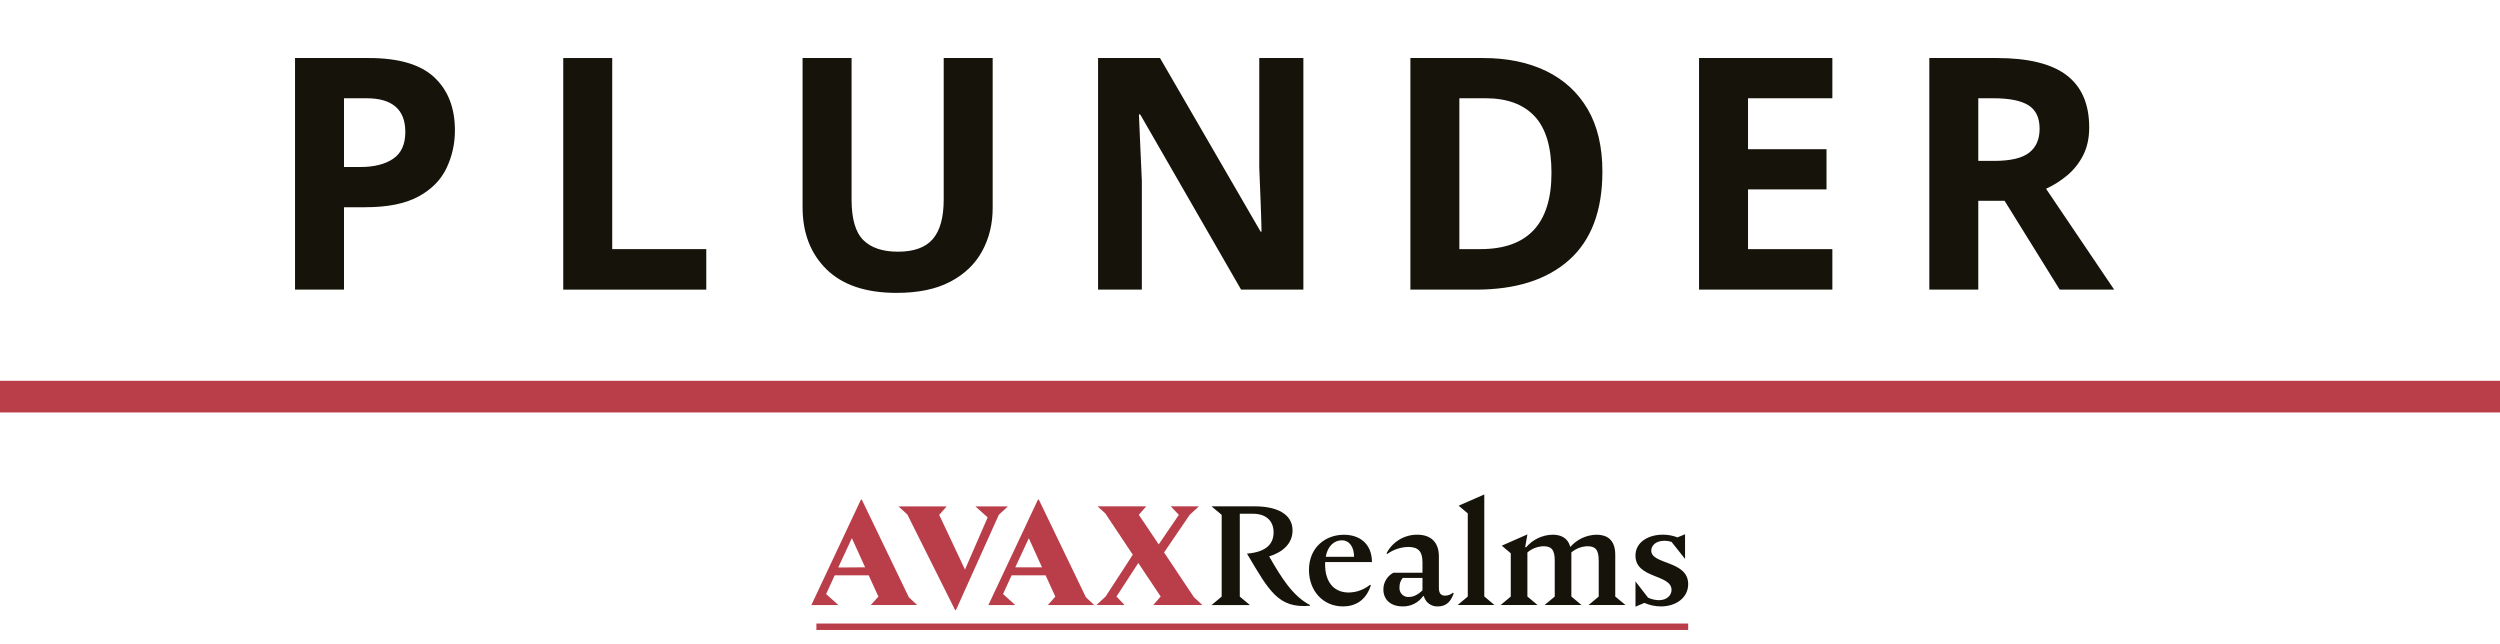
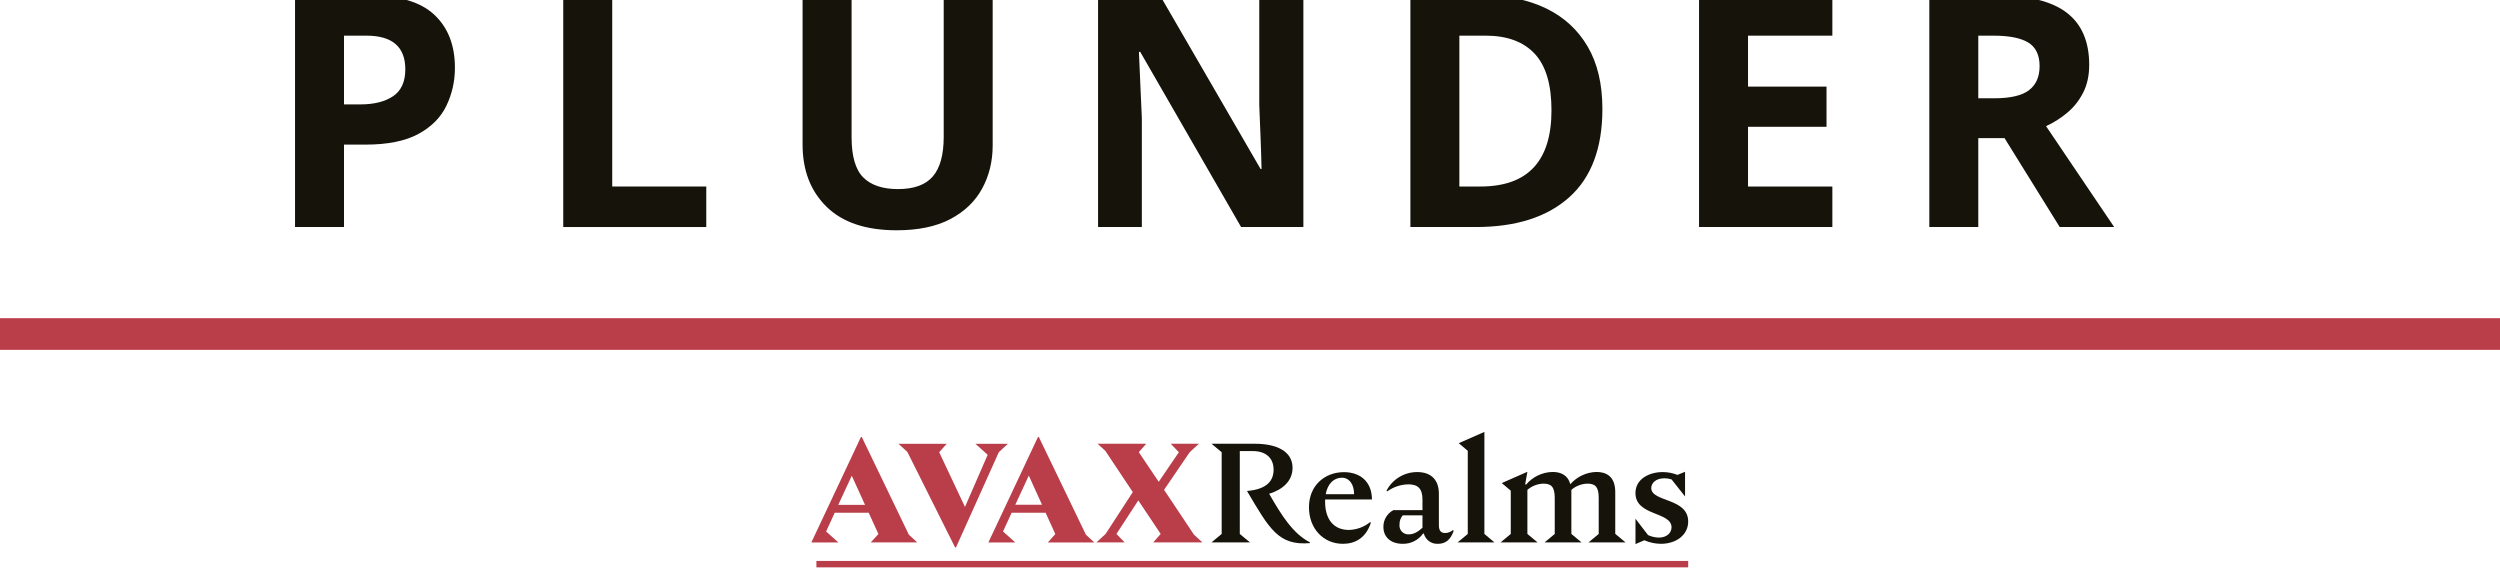
- <svg xmlns="http://www.w3.org/2000/svg" id="Layer_1" data-name="Layer 1" viewBox="0 0 924.45 238.12">
+ <svg xmlns="http://www.w3.org/2000/svg" id="Layer_1" data-name="Layer 1" viewBox="0 0 924.45 209.8">
  <defs>
    <style>.cls-1{font-size:119.93px;font-family:NocturneSerif-Bold, Nocturne Serif;font-weight:700;letter-spacing:0.15em;}.cls-1,.cls-4{fill:#16140a;}.cls-2{letter-spacing:0.12em;}.cls-3{fill:#ba3e4a;}</style>
  </defs>
-   <text class="cls-1" transform="translate(98.3 107.1)">P<tspan class="cls-2" x="99.18" y="0">L</tspan>
+   <text class="cls-1" transform="translate(98.3 83.95)">P<tspan class="cls-2" x="99.18" y="0">L</tspan>
    <tspan x="188.29" y="0">UNDER</tspan>
  </text>
-   <rect class="cls-3" y="140.81" width="924.45" height="11.71" />
-   <path class="cls-3" d="M336.07,220.85l-17.4-36.11h-.31l-18.34,39h10l-4.54-4.07,3.18-6.93h12.56l3.6,7.87h0L322,223.72h17.14Zm-26.1-11L315,199l4.9,10.78Z" />
-   <rect class="cls-3" x="301.89" y="230.57" width="322.37" height="2.38" />
-   <path class="cls-3" d="M369.34,190.37,353.5,225.59h-.32l-17.66-35.33-3.28-3h17.82l-2.76,3.13,9.53,20.22,8.39-19.28-4.53-4.07h12Z" />
-   <path class="cls-3" d="M404.61,223.72l-3.07-2.87-17.4-36.11h-.32l-18.34,39h9.95l-4.53-4.07,3.18-6.93h12.56l3.59,7.87h0l-2.75,3.12h17.13ZM375.43,209.8l5-10.78,4.89,10.78Z" />
-   <polygon class="cls-3" points="444.62 223.72 441.5 220.85 430.45 204.28 439.93 190.37 443.32 187.24 435.92 187.24 435.92 187.24 432.9 187.24 435.92 190.37 435.92 190.37 428.47 201.31 421.12 190.37 421.12 190.34 423.86 187.24 421.12 187.24 421.1 187.24 405.86 187.24 408.72 189.85 418.88 205.12 408.83 220.59 405.44 223.72 412.84 223.72 412.84 223.72 415.86 223.72 412.84 220.59 412.84 220.59 420.92 208.19 429.2 220.59 426.44 223.72 444.62 223.72" />
-   <path class="cls-4" d="M484.4,223.72V224c-11.68,1-15-5.27-23.29-19.28,7.71-.63,9.84-4.07,9.84-7.87,0-4.43-3-6.88-7.66-6.88h-4.84v30.64l3.75,3.13H448l3.75-3.13V190.37L448,187.24h16.05c8,0,13.91,2.76,13.91,8.91,0,4.74-3.49,8-8.65,9.59C473.92,213.82,478.14,220.49,484.4,223.72Z" />
-   <path class="cls-4" d="M506.65,216.21l.26.26c-1.88,5.79-6,7.77-10.32,7.77-7.24,0-12.56-5.63-12.56-13.5,0-8.28,6.05-13,12.93-13,5.62,0,10.31,3.12,10.37,10.1H490v.89c0,6.31,3.08,10.37,8.76,10.37A12.82,12.82,0,0,0,506.65,216.21ZM490.23,205.9h10.48c0-3.55-1.67-6.1-4.54-6.1S490.91,202,490.23,205.9Z" />
-   <path class="cls-4" d="M537.55,219.44c-1.25,3.6-3.28,4.8-5.84,4.8a5.09,5.09,0,0,1-5.21-3.81h-.26a9,9,0,0,1-7.55,3.81c-4.28,0-7.14-2.35-7.14-6.25a6.94,6.94,0,0,1,3.7-6.21H526v-3.9c0-4.12-1.72-5.63-5.26-5.63a13.84,13.84,0,0,0-7.77,2.6l-.26-.26a12.71,12.71,0,0,1,11.36-6.87c5.11,0,8,2.86,8,8v11.67c0,2.29,1,2.87,2.34,2.87a4.51,4.51,0,0,0,2.87-1.1ZM526,218.3v-4.59h-7.29a5,5,0,0,0-1.2,3.44,3.25,3.25,0,0,0,3.49,3.6C522.59,220.75,524.21,220,526,218.3Z" />
-   <path class="cls-4" d="M552.61,223.72H539l3.75-3.13V189.85L539.37,187l9.49-4.16v37.72Z" />
-   <path class="cls-4" d="M601.07,223.72H587.42l3.75-3.13V207.2c0-4.12-1.41-5.21-4.17-5.21a9.55,9.55,0,0,0-5.94,2.29v16.31l3.75,3.13H571.16l3.75-3.13V207.2c0-4.12-1.41-5.21-4.17-5.21a9.56,9.56,0,0,0-5.94,2.29v16.31l3.75,3.13H554.9l3.75-3.13v-16l-3.33-2.81,9.48-4.17L564,202.2l.26.26a13.17,13.17,0,0,1,9.85-4.74c3,0,5.63,1.09,6.56,4.53a13.21,13.21,0,0,1,9.7-4.53c3.64,0,6.92,1.66,6.92,7.45v15.42Z" />
-   <path class="cls-4" d="M624.26,216c0,5-4.49,8.24-10.06,8.24a15.45,15.45,0,0,1-6.15-1.3l-3.28,1.4V215l4.64,6a10,10,0,0,0,4,.94c3.07,0,4.69-1.88,4.69-3.81,0-5.83-13.34-4.11-13.34-12.66,0-5.21,5.05-7.76,10.11-7.76a14.9,14.9,0,0,1,5.42,1l2.81-1.15v9.12l-5-6.3a8.25,8.25,0,0,0-2.61-.42c-3.33,0-4.89,1.87-4.89,3.65C610.66,208.87,624.26,207.2,624.26,216Z" />
+   <rect class="cls-3" y="117.66" width="924.45" height="11.71" />
+   <path class="cls-3" d="M336.07,197.7l-17.4-36.11h-.31l-18.34,39h10l-4.54-4.06,3.18-6.93h12.56l3.6,7.87h0L322,200.56h17.14Zm-26.1-11,5-10.78,4.9,10.78Z" />
+   <rect class="cls-3" x="301.89" y="207.42" width="322.37" height="2.38" />
+   <path class="cls-3" d="M369.34,167.22,353.5,202.44h-.32l-17.66-35.33-3.28-3h17.82l-2.76,3.13,9.53,20.21,8.39-19.28-4.53-4.06h12Z" />
+   <path class="cls-3" d="M404.61,200.56l-3.07-2.86-17.4-36.11h-.32l-18.34,39h9.95l-4.53-4.06,3.18-6.93h12.56l3.59,7.87h0l-2.75,3.12h17.13Zm-29.18-13.91,5-10.78,4.89,10.78Z" />
+   <polygon class="cls-3" points="444.62 200.56 441.5 197.7 430.45 181.13 439.93 167.22 443.32 164.09 435.92 164.09 435.92 164.09 432.9 164.09 435.92 167.22 435.92 167.22 428.47 178.16 421.12 167.22 421.12 167.19 423.86 164.09 421.12 164.09 421.1 164.09 405.86 164.09 408.72 166.7 418.88 181.96 408.83 197.44 405.44 200.56 412.84 200.56 412.84 200.56 415.86 200.56 412.84 197.44 412.84 197.44 420.92 185.04 429.2 197.44 426.44 200.56 444.62 200.56" />
+   <path class="cls-4" d="M484.4,200.56v.27c-11.68,1-15-5.27-23.29-19.28,7.71-.63,9.84-4.07,9.84-7.87,0-4.43-3-6.88-7.66-6.88h-4.84v30.64l3.75,3.12H448l3.75-3.12V167.22L448,164.09h16.05c8,0,13.91,2.76,13.91,8.91,0,4.74-3.49,8-8.65,9.59C473.92,190.66,478.14,197.33,484.4,200.56Z" />
+   <path class="cls-4" d="M506.65,193.06l.26.26c-1.88,5.79-6,7.77-10.32,7.77-7.24,0-12.56-5.63-12.56-13.5,0-8.28,6.05-13,12.93-13,5.62,0,10.31,3.13,10.37,10.11H490v.89c0,6.3,3.08,10.37,8.76,10.37A12.88,12.88,0,0,0,506.65,193.06Zm-16.42-10.32h10.48c0-3.54-1.67-6.09-4.54-6.09S490.91,178.84,490.23,182.74Z" />
+   <path class="cls-4" d="M537.55,196.29c-1.25,3.6-3.28,4.8-5.84,4.8a5.09,5.09,0,0,1-5.21-3.81h-.26a9,9,0,0,1-7.55,3.81c-4.28,0-7.14-2.35-7.14-6.26a6.94,6.94,0,0,1,3.7-6.2H526v-3.91c0-4.11-1.72-5.62-5.26-5.62a13.84,13.84,0,0,0-7.77,2.6l-.26-.26a12.72,12.72,0,0,1,11.36-6.88c5.11,0,8,2.87,8,8v11.67c0,2.29,1,2.87,2.34,2.87a4.57,4.57,0,0,0,2.87-1.1ZM526,195.15v-4.59h-7.29a5,5,0,0,0-1.2,3.44,3.25,3.25,0,0,0,3.49,3.59C522.59,197.59,524.21,196.81,526,195.15Z" />
+   <path class="cls-4" d="M552.61,200.56H539l3.75-3.12V166.7l-3.34-2.82,9.49-4.17v37.73Z" />
+   <path class="cls-4" d="M601.07,200.56H587.42l3.75-3.12V184.05c0-4.12-1.41-5.21-4.17-5.21a9.49,9.49,0,0,0-5.94,2.29v16.31l3.75,3.12H571.16l3.75-3.12V184.05c0-4.12-1.41-5.21-4.17-5.21a9.5,9.5,0,0,0-5.94,2.29v16.31l3.75,3.12H554.9l3.75-3.12v-16l-3.33-2.81,9.48-4.17L564,179l.26.27a13.14,13.14,0,0,1,9.85-4.75c3,0,5.63,1.1,6.56,4.54a13.22,13.22,0,0,1,9.7-4.54c3.64,0,6.92,1.67,6.92,7.45v15.43Z" />
+   <path class="cls-4" d="M624.26,192.85c0,5-4.49,8.24-10.06,8.24a15.45,15.45,0,0,1-6.15-1.31l-3.28,1.41v-9.38l4.64,6.05a10,10,0,0,0,4,.93c3.07,0,4.69-1.87,4.69-3.8,0-5.84-13.34-4.12-13.34-12.66,0-5.21,5.05-7.77,10.11-7.77a14.9,14.9,0,0,1,5.42,1.05l2.81-1.15v9.12l-5-6.31a8.54,8.54,0,0,0-2.61-.41c-3.33,0-4.89,1.87-4.89,3.64C610.66,185.71,624.26,184.05,624.26,192.85Z" />
</svg>
